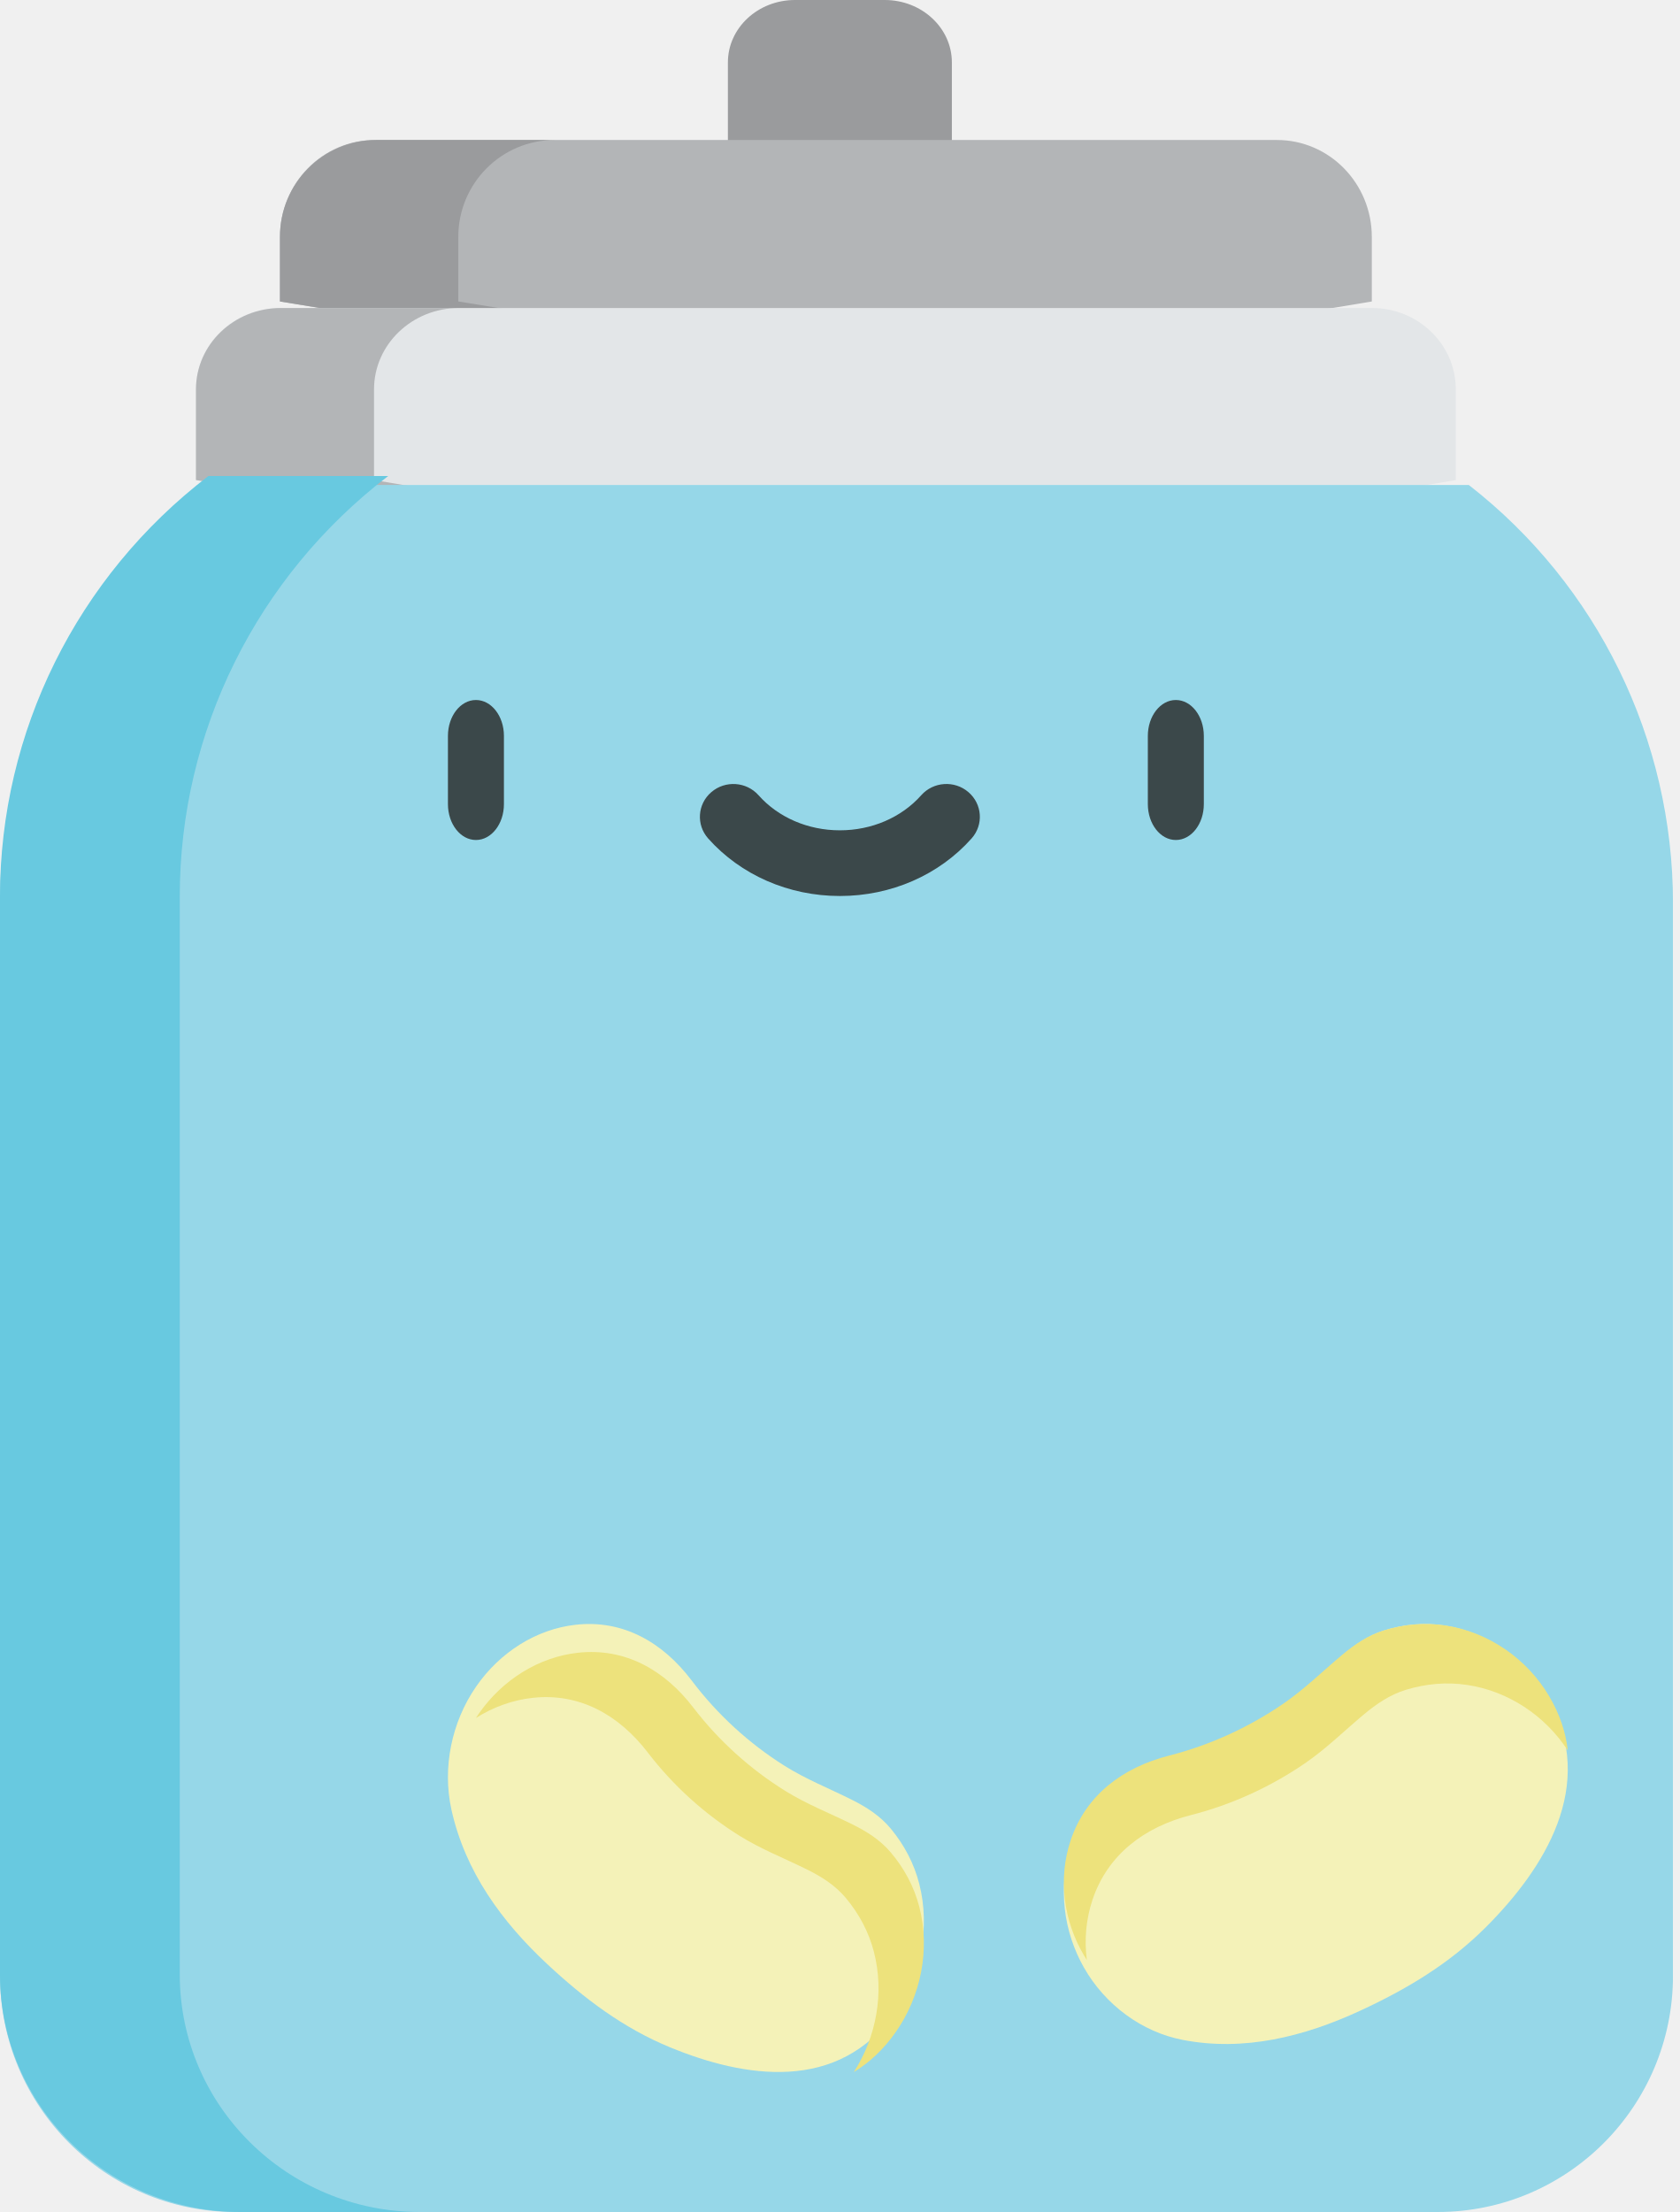
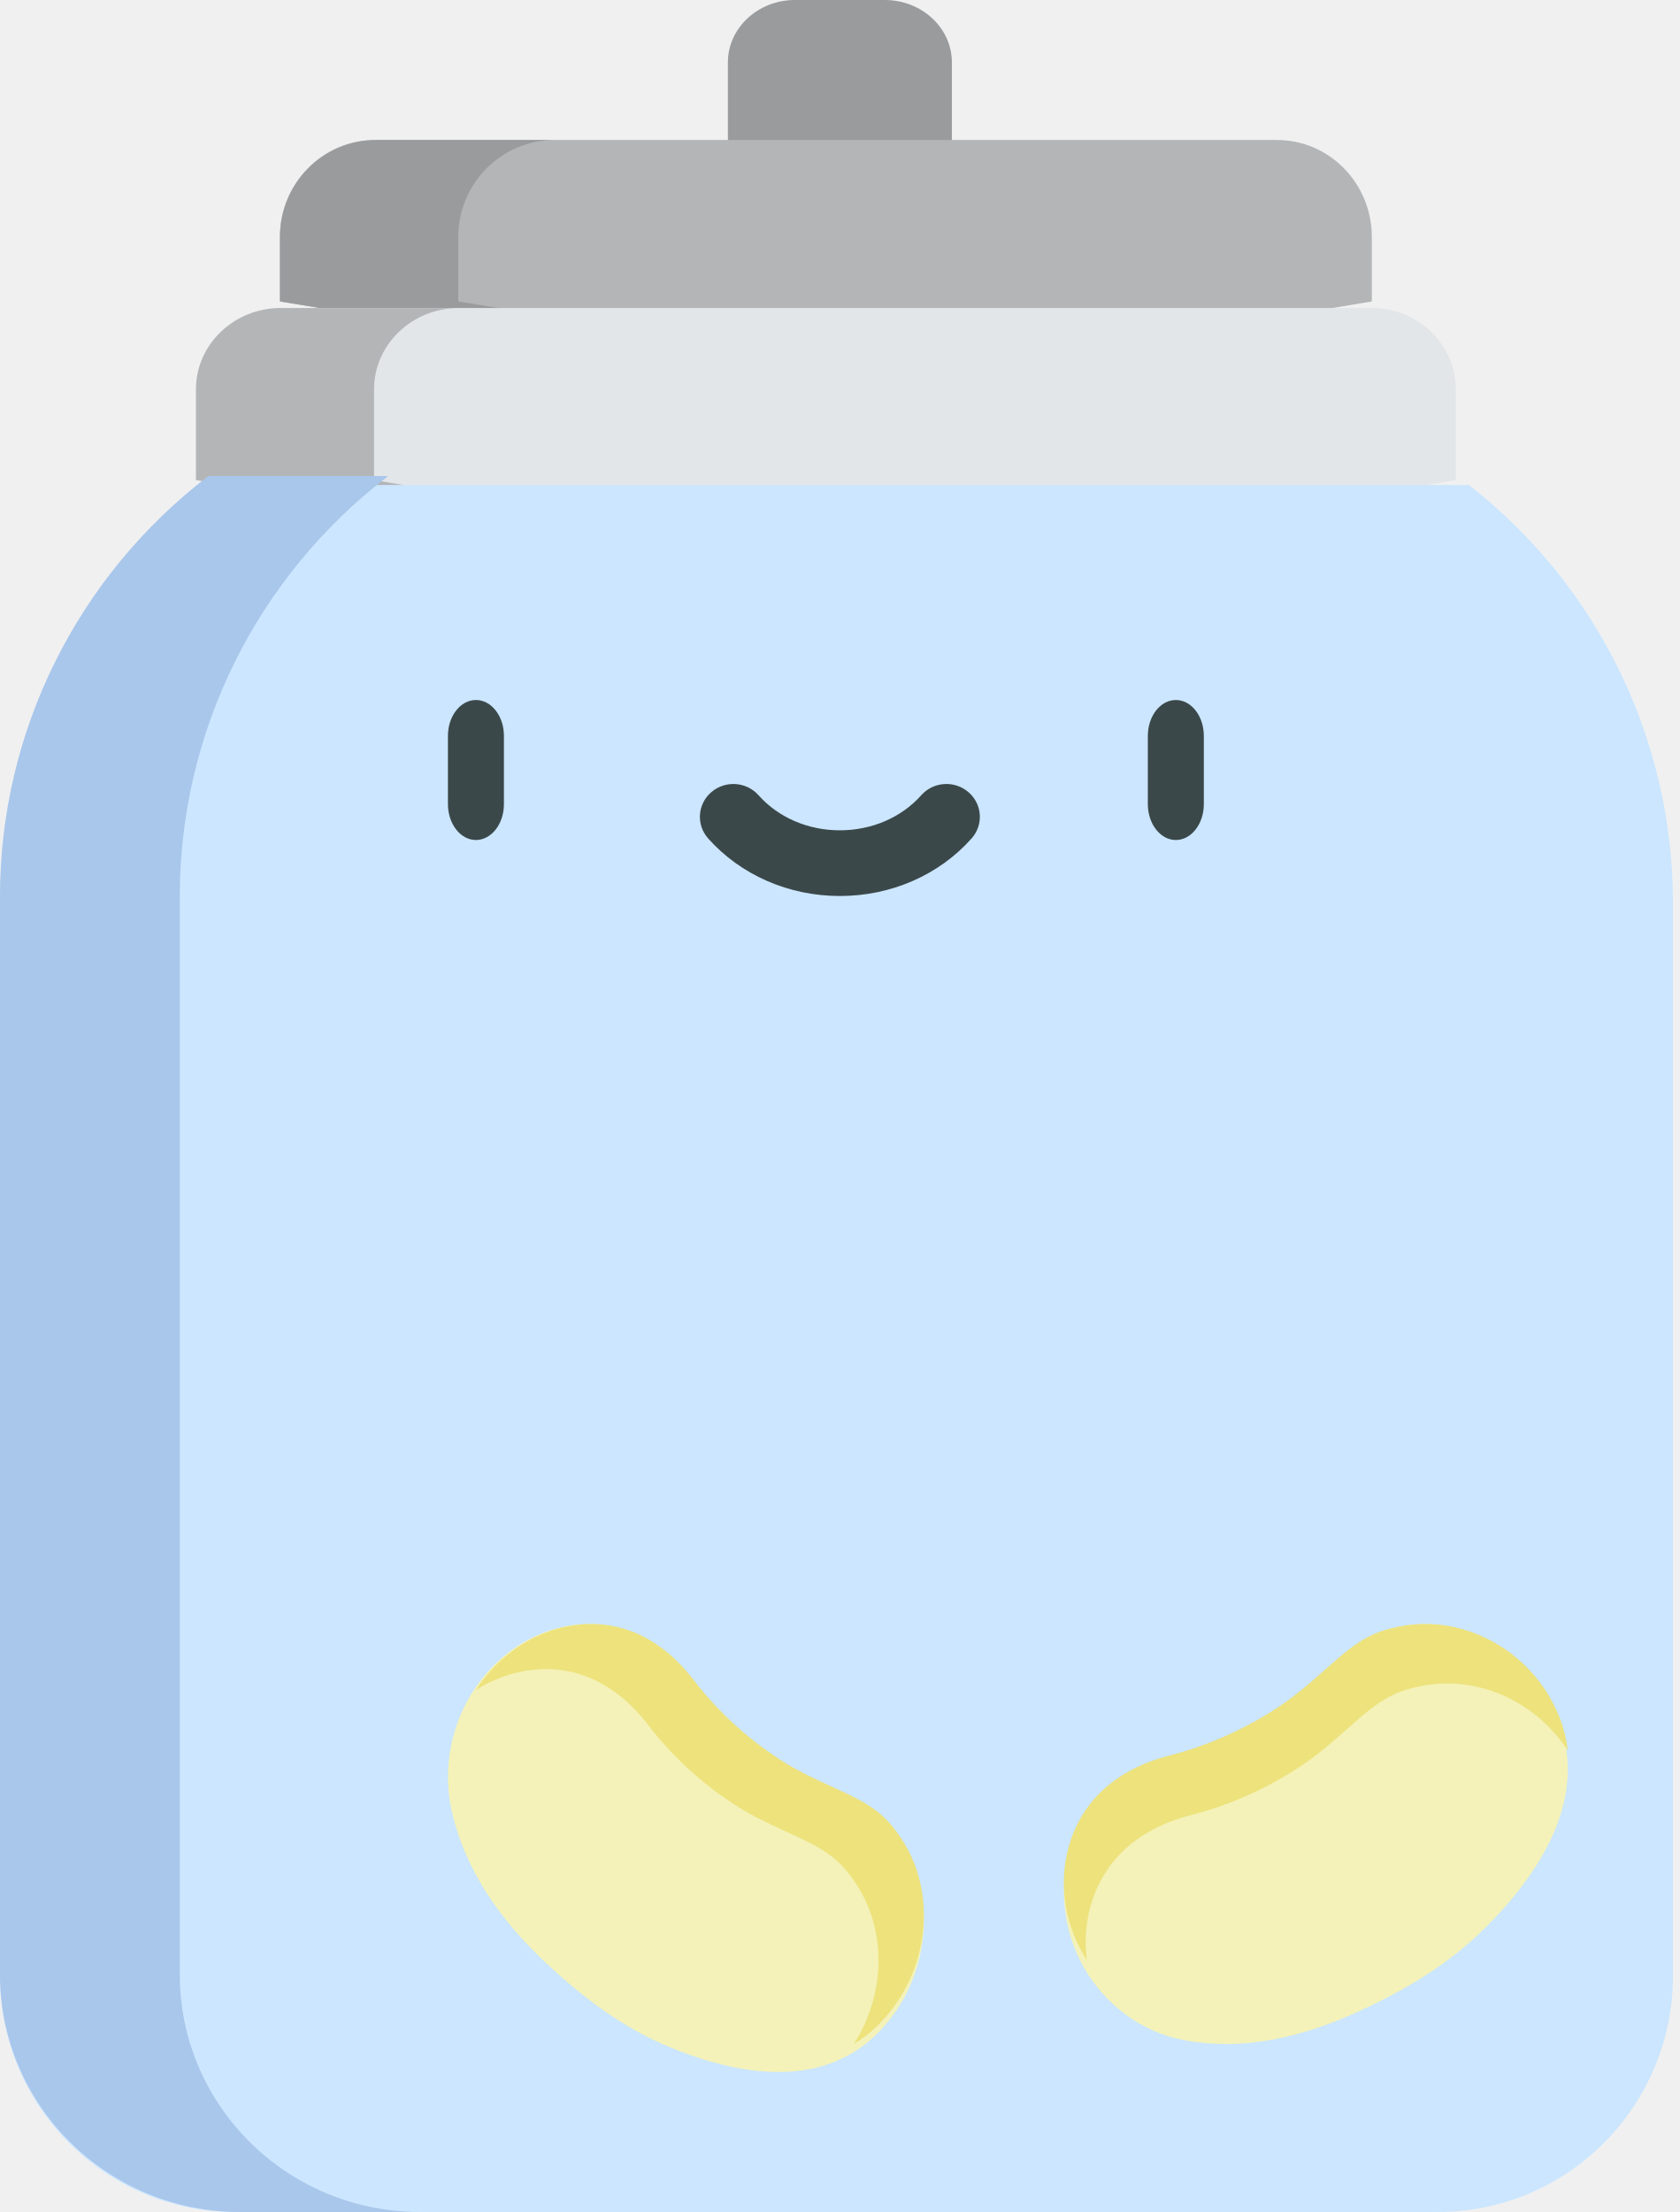
<svg xmlns="http://www.w3.org/2000/svg" xmlns:xlink="http://www.w3.org/1999/xlink" height="79px" version="1.1" viewBox="0 0 60 79" width="60px">
  <defs>
    <polygon id="path-1" points="0 0.319 59.758 0.319 59.758 62 0 62" />
  </defs>
  <g fill="none" fill-rule="evenodd" id="Page-1" stroke="none" stroke-width="1">
-     <g id="câu-gợi-ý-xét-mình--2-copy" transform="translate(-99, -467)">
-       <g id="Group-2" transform="translate(93, 441)">
+     <g id="câu-gợi-ý-xét-mình--2" transform="translate(-99, -463)">
+       <g id="Group-2" transform="translate(93, 437)">
        <g id="Group-30" transform="translate(6, 26)">
          <path d="M31.602,0 L28.397,0 C27.073,0 26,0.998 26,2.229 L26,8 L34,8 L34,2.229 C34,0.998 32.926,0 31.602,0" fill="#9A9B9D" id="Fill-1" />
          <path d="M45.612,5 L13.388,5 C11.517,5 10,6.549 10,8.46 L10,10.767 L29.5,14 L49,10.767 L49,8.461 C49,6.549 47.483,5 45.612,5" fill="#B3B5B7" id="Fill-3" />
          <path d="M16.37,10.766 L16.37,8.46 C16.37,6.549 17.912,5 19.813,5 L13.443,5 C11.541,5 10,6.549 10,8.46 L10,10.766 L29.814,14 L33,13.48 L16.37,10.766 Z" fill="#9A9B9D" id="Fill-5" />
          <path d="M49.005,11 L9.995,11 C8.341,11 7,12.301 7,13.907 L7,17.145 L29.5,21 L52,17.145 L52,13.907 C52,12.301 50.659,11 49.005,11" fill="#E3E6E8" id="Fill-7" />
          <path d="M13.36,17.145 L13.36,13.907 C13.36,12.301 14.72,11 16.397,11 L10.037,11 C8.36,11 7,12.301 7,13.907 L7,17.145 L29.82,21 L33,20.463 L13.36,17.145 Z" fill="#B3B5B7" id="Fill-9" />
          <g id="hủ-biết-ơn" transform="translate(0, 17)">
            <mask fill="white" id="mask-2">
              <use xlink:href="#path-1" />
            </mask>
            <g id="Clip-12" />
-             <path d="M52.462,0.319 L52.462,0.319 L7.297,0.319 C2.694,3.896 0,9.411 0,15.256 L0,53.558 C0,58.22 3.765,62 8.409,62 L51.349,62 C55.993,62 59.758,58.22 59.758,53.558 L59.758,15.256 C59.758,9.411 57.064,3.896 52.462,0.319" fill="#96D7E8" id="Fill-11" mask="url(#mask-2)" />
+             <path d="M52.462,0.319 L52.462,0.319 L7.297,0.319 C2.694,3.896 0,9.411 0,15.256 L0,53.558 C0,58.22 3.765,62 8.409,62 L51.349,62 C55.993,62 59.758,58.22 59.758,53.558 L59.758,15.256 C59.758,9.411 57.064,3.896 52.462,0.319" fill="#CBE6FE" id="Fill-11" mask="url(#mask-2)" />
          </g>
-           <path d="M6.421,70.514 L6.421,32.014 C6.421,26.14 9.17,20.596 13.866,17 L7.444,17 C2.748,20.596 0,26.14 0,32.014 L0,70.514 C0,75.201 3.841,79 8.579,79 L15,79 C10.262,79 6.421,75.201 6.421,70.514" fill="#68C9E0" id="Fill-14" />
+           <path d="M6.421,70.514 L6.421,32.014 C6.421,26.14 9.17,20.596 13.866,17 L7.444,17 C2.748,20.596 0,26.14 0,32.014 L0,70.514 C0,75.201 3.841,79 8.579,79 L15,79 C10.262,79 6.421,75.201 6.421,70.514" fill="#A9C6EB" id="Fill-14" />
          <path d="M17,30 C16.448,30 16,29.426 16,28.719 L16,26.282 C16,25.574 16.448,25 17,25 C17.552,25 18,25.574 18,26.282 L18,28.719 C18,29.426 17.552,30 17,30" fill="#3B484A" id="Fill-16" />
          <path d="M42,30 C41.448,30 41,29.426 41,28.719 L41,26.282 C41,25.574 41.448,25 42,25 C42.552,25 43,25.574 43,26.282 L43,28.719 C43,29.426 42.552,30 42,30" fill="#3B484A" id="Fill-18" />
          <path d="M30,32 C28.172,32 26.458,31.251 25.295,29.945 C24.861,29.457 24.911,28.716 25.409,28.29 C25.905,27.864 26.66,27.913 27.094,28.401 C27.802,29.197 28.862,29.654 30,29.654 C31.138,29.654 32.198,29.197 32.906,28.401 C33.34,27.913 34.095,27.863 34.591,28.29 C35.088,28.716 35.139,29.457 34.704,29.945 C33.543,31.251 31.828,32 30,32" fill="#3B484A" id="Fill-20" />
          <path d="M30.417,64.272 C29.612,63.87 28.782,63.542 28.015,63.059 C26.755,62.265 25.625,61.235 24.709,60.022 C23.675,58.654 22.26,57.841 20.57,58.026 C19.148,58.182 17.847,59.018 17.007,60.234 C16.126,61.508 15.798,63.137 16.122,64.616 C16.612,66.85 17.936,68.642 19.533,70.133 C20.864,71.376 22.264,72.432 23.937,73.12 C26.558,74.198 29.958,74.785 31.993,71.839 C32.89,70.54 33.235,68.842 32.835,67.28 C32.646,66.541 32.295,65.885 31.82,65.311 C31.432,64.843 30.939,64.533 30.417,64.272" fill="#F4F2B8" id="Fill-22" />
-           <path d="M31.827,66.169 C32.299,66.731 32.648,67.374 32.836,68.098 C33.234,69.63 32.891,71.295 31.999,72.568 C31.557,73.202 31.049,73.668 30.499,74 C31.301,72.753 31.596,71.17 31.215,69.709 C31.028,68.985 30.679,68.342 30.208,67.779 C29.822,67.321 29.332,67.017 28.813,66.761 C28.014,66.365 27.19,66.044 26.427,65.571 C25.175,64.792 24.053,63.782 23.142,62.594 C22.114,61.253 20.709,60.454 19.031,60.637 C18.307,60.715 17.615,60.968 17,61.356 C17.035,61.3 17.073,61.245 17.111,61.19 C17.946,59.998 19.238,59.179 20.651,59.026 C22.33,58.844 23.735,59.642 24.763,60.983 C25.673,62.171 26.796,63.182 28.048,63.96 C28.81,64.434 29.634,64.755 30.434,65.149 C30.952,65.406 31.442,65.709 31.827,66.169" fill="#EDE27C" id="Fill-24" />
+           <path d="M31.827,65.169 C32.299,65.731 32.648,66.374 32.836,67.098 C33.234,68.63 32.891,70.295 31.999,71.568 C31.557,72.202 31.049,72.668 30.499,73 C31.301,71.753 31.596,70.17 31.215,68.709 C31.028,67.985 30.679,67.342 30.208,66.779 C29.822,66.321 29.332,66.017 28.813,65.761 C28.014,65.365 27.19,65.044 26.427,64.571 C25.175,63.792 24.053,62.782 23.142,61.594 C22.114,60.253 20.709,59.454 19.031,59.637 C18.307,59.715 17.615,59.968 17,60.356 C17.035,60.3 17.073,60.245 17.111,60.19 C17.946,58.998 19.238,58.179 20.651,58.026 C22.33,57.844 23.735,58.642 24.763,59.983 C25.673,61.171 26.796,62.182 28.048,62.96 C28.81,63.434 29.634,63.755 30.434,64.149 C30.952,64.406 31.442,64.709 31.827,65.169" fill="#EDE27C" id="Fill-24" />
          <path d="M47.919,59.15 C47.224,59.754 46.585,60.411 45.834,60.947 C44.602,61.827 43.213,62.489 41.751,62.875 C40.101,63.312 38.786,64.33 38.244,66.008 C37.787,67.419 37.987,68.987 38.717,70.269 C39.481,71.612 40.793,72.572 42.244,72.853 C44.437,73.278 46.584,72.735 48.578,71.814 C50.24,71.046 51.766,70.138 53.078,68.824 C55.133,66.766 57.077,63.774 55.308,60.669 C54.529,59.3 53.162,58.296 51.605,58.054 C50.87,57.94 50.139,58.011 49.43,58.233 C48.851,58.415 48.37,58.76 47.919,59.15" fill="#F4F2B8" id="Fill-26" />
          <path d="M49.446,58.225 C50.156,58.01 50.887,57.942 51.624,58.052 C53.183,58.286 54.552,59.254 55.332,60.574 C55.72,61.229 55.93,61.88 56,62.517 C55.205,61.29 53.891,60.398 52.404,60.176 C51.667,60.065 50.935,60.134 50.226,60.348 C49.646,60.524 49.164,60.856 48.712,61.233 C48.016,61.815 47.377,62.448 46.625,62.966 C45.391,63.814 44,64.452 42.536,64.825 C40.884,65.247 39.567,66.229 39.024,67.847 C38.79,68.544 38.728,69.281 38.821,70 C38.786,69.945 38.751,69.889 38.718,69.833 C37.986,68.597 37.787,67.084 38.244,65.723 C38.787,64.105 40.104,63.123 41.756,62.701 C43.219,62.328 44.611,61.69 45.845,60.842 C46.597,60.325 47.237,59.691 47.933,59.109 C48.384,58.732 48.866,58.4 49.446,58.225" fill="#EDE27C" id="Fill-28" />
        </g>
      </g>
    </g>
  </g>
</svg>
